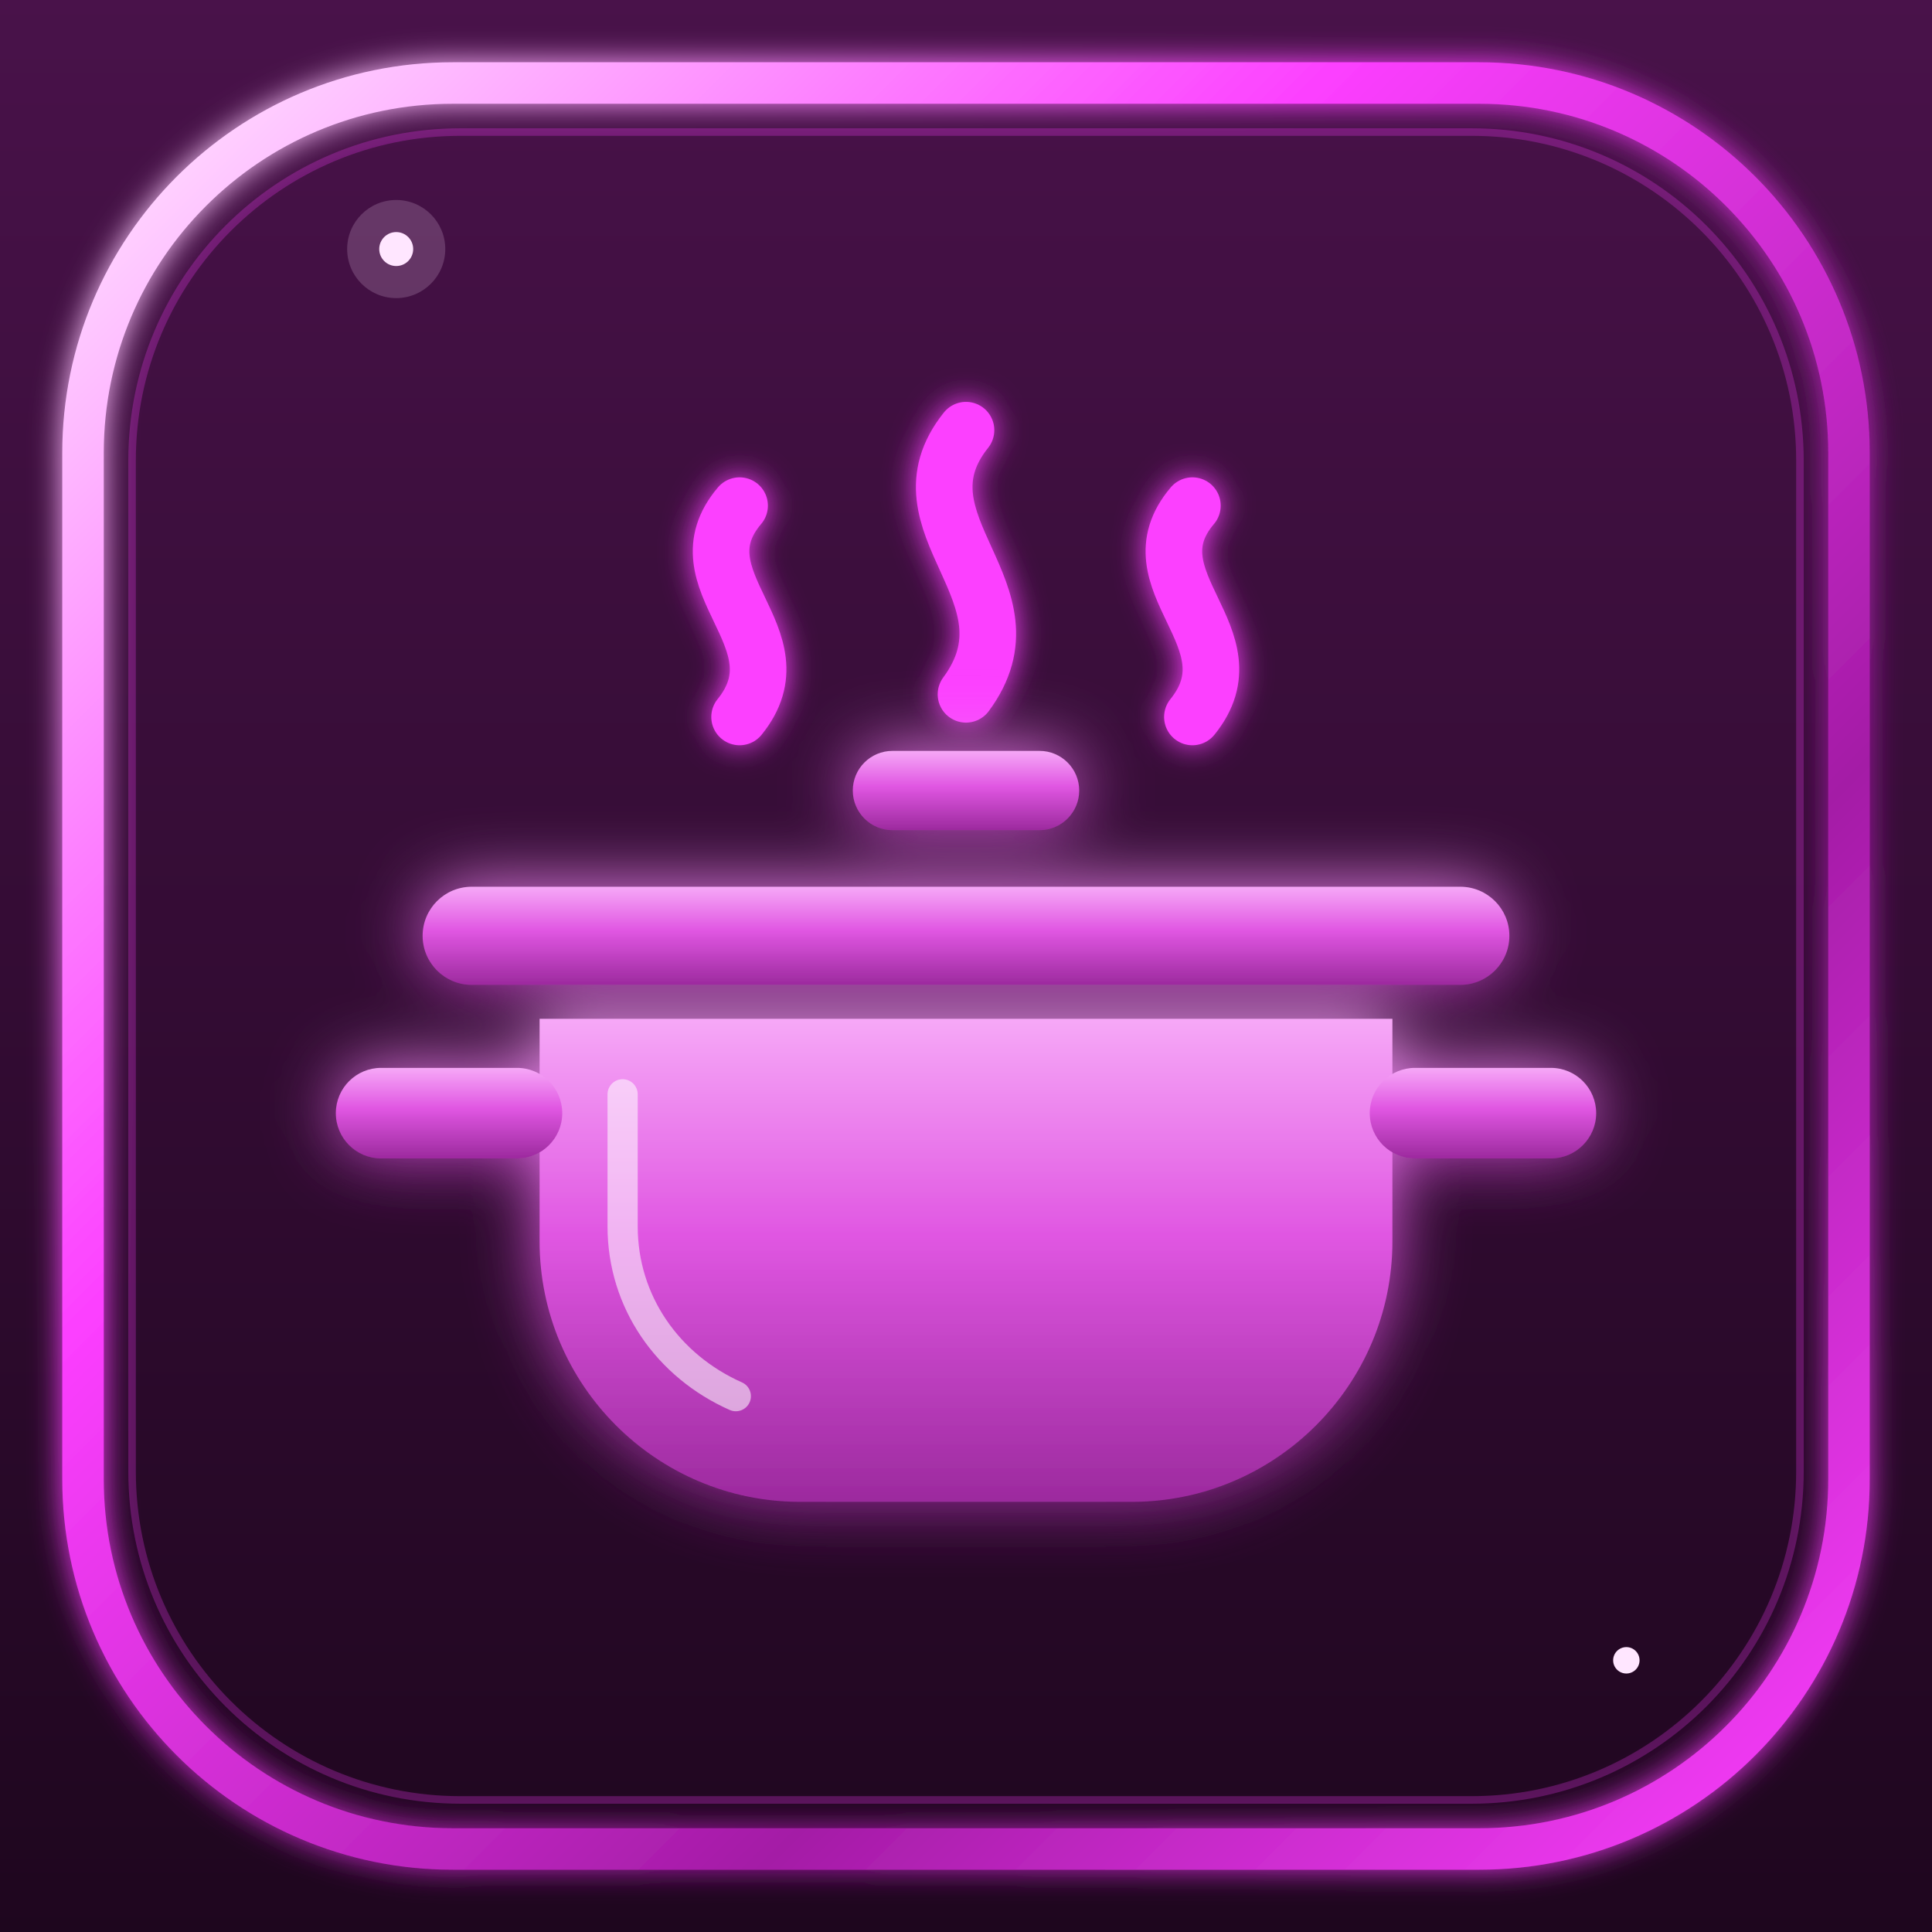
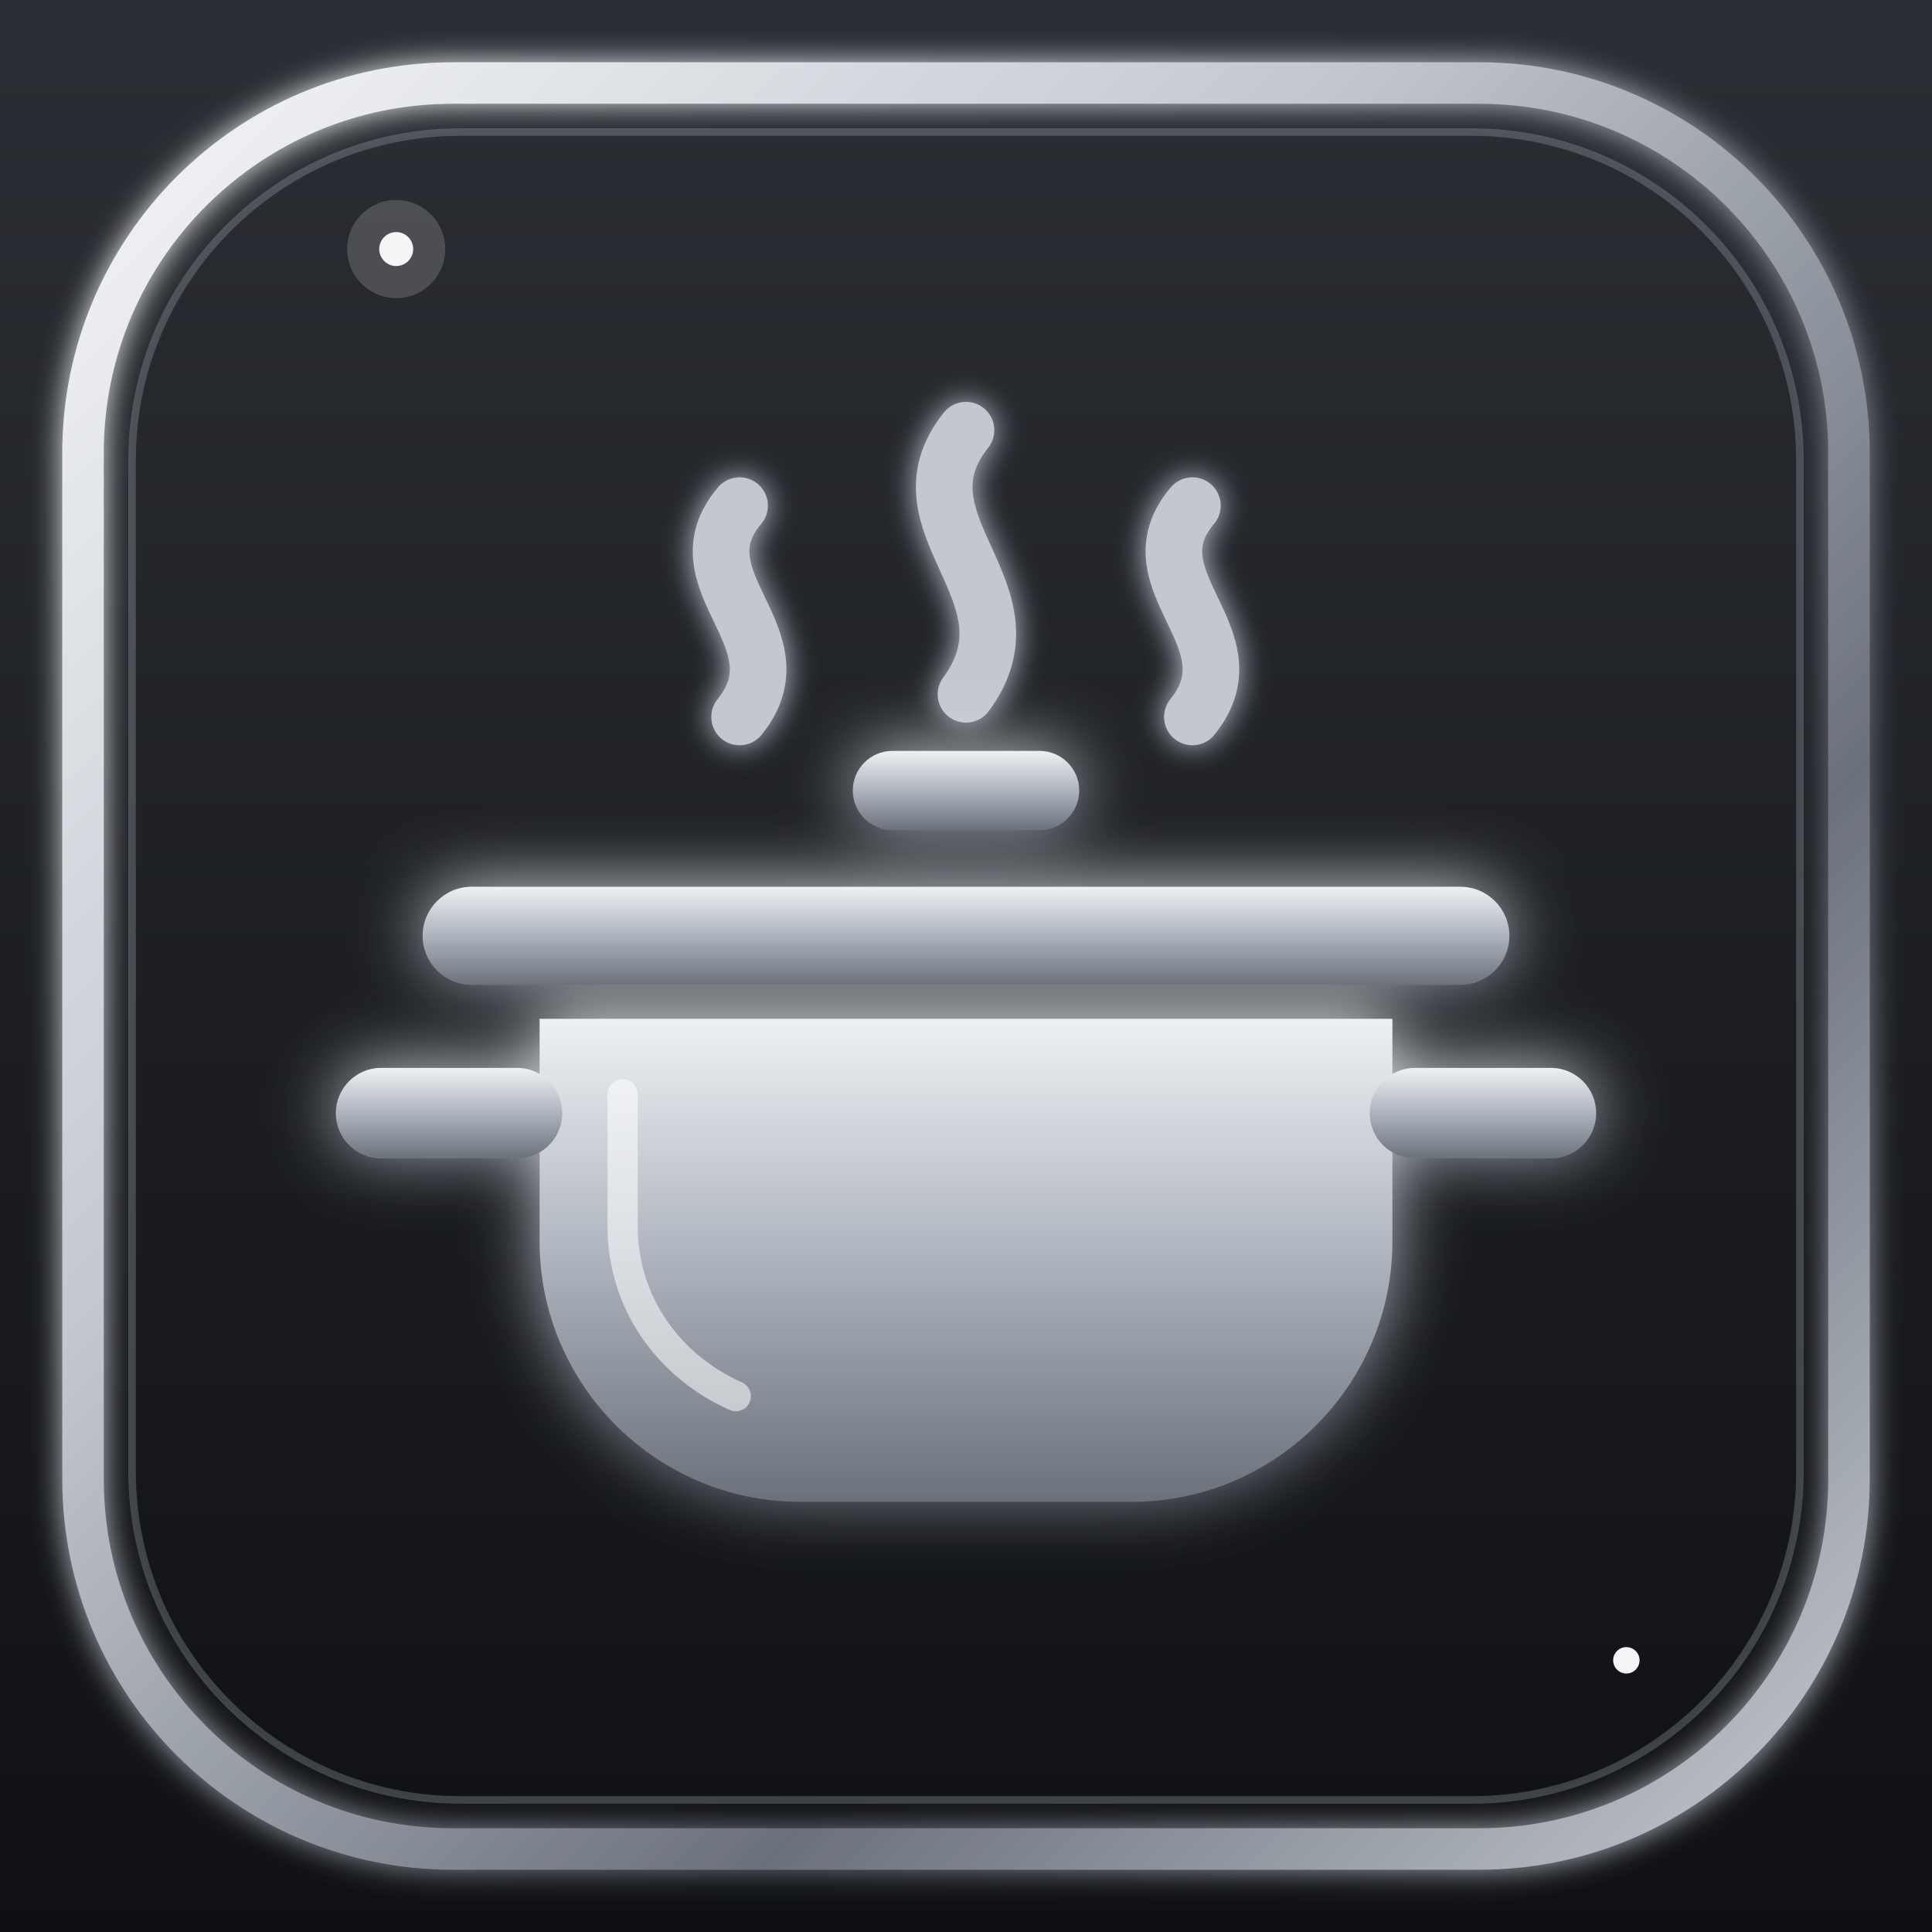
<svg xmlns="http://www.w3.org/2000/svg" viewBox="0 0 1024 1024">
  <defs>
    <linearGradient id="fond" x1="0" y1="0" x2="0" y2="1">
-       <stop offset="0" stop-color="#49124a" />
-       <stop offset="1" stop-color="#1e061e" />
+       <stop offset="0" stop-color="#2b2e34" />
+       <stop offset="1" stop-color="#0f1013" />
    </linearGradient>
    <linearGradient id="chrome" x1="0" y1="0" x2="1" y2="1">
-       <stop offset="0" stop-color="#ffe6ff" />
-       <stop offset="0.35" stop-color="#fc3fff" />
-       <stop offset="0.7" stop-color="#a41ca6" />
-       <stop offset="1" stop-color="#fc3fff" />
+       <stop offset="0" stop-color="#f4f5f7" />
+       <stop offset="0.35" stop-color="#c3c8d0" />
+       <stop offset="0.7" stop-color="#6b717b" />
+       <stop offset="1" stop-color="#c3c8d0" />
    </linearGradient>
-     <linearGradient id="orchidee" x1="0" y1="0" x2="0" y2="1">
-       <stop offset="0" stop-color="#f6a8f7" />
-       <stop offset="0.45" stop-color="#e056e2" />
-       <stop offset="1" stop-color="#9c2a9e" />
+     <linearGradient id="argent" x1="0" y1="0" x2="0" y2="1">
+       <stop offset="0" stop-color="#eef0f3" />
+       <stop offset="0.45" stop-color="#b4bac3" />
+       <stop offset="1" stop-color="#6b717b" />
    </linearGradient>
    <filter id="halo" x="-30%" y="-30%" width="160%" height="160%">
      <feGaussianBlur stdDeviation="18" result="flou" />
      <feMerge>
        <feMergeNode in="flou" />
        <feMergeNode in="SourceGraphic" />
      </feMerge>
    </filter>
    <filter id="halo-fin" x="-30%" y="-30%" width="160%" height="160%">
      <feGaussianBlur stdDeviation="8" result="flou" />
      <feMerge>
        <feMergeNode in="flou" />
        <feMergeNode in="SourceGraphic" />
      </feMerge>
    </filter>
  </defs>
  <rect width="1024" height="1024" fill="url(#fond)" />
  <rect x="44" y="44" width="936" height="936" rx="196" fill="none" stroke="url(#chrome)" stroke-width="22" filter="url(#halo-fin)" />
-   <rect x="70" y="70" width="884" height="884" rx="174" fill="none" stroke="#fc3fff" stroke-opacity="0.25" stroke-width="4" />
-   <g fill="none" stroke="#fc3fff" stroke-width="30" stroke-linecap="round" filter="url(#halo-fin)">
+   <rect x="70" y="70" width="884" height="884" rx="174" fill="none" stroke="#c3c8d0" stroke-opacity="0.25" stroke-width="4" />
+   <g fill="none" stroke="#c3c8d0" stroke-width="30" stroke-linecap="round" filter="url(#halo-fin)">
    <path d="M392 268c-34 40 34 70 0 112" />
    <path d="M512 228c-40 50 40 86 0 140" />
    <path d="M632 268c-34 40 34 70 0 112" />
  </g>
  <g filter="url(#halo)">
-     <rect x="452" y="398" width="120" height="42" rx="21" fill="url(#orchidee)" />
-     <path d="M250 470h524a26 26 0 0 1 26 26v0a26 26 0 0 1-26 26H250a26 26 0 0 1-26-26v0a26 26 0 0 1 26-26z" fill="url(#orchidee)" />
-     <path d="M286 540h452v118c0 76-62 138-138 138H424c-76 0-138-62-138-138z" fill="url(#orchidee)" />
-     <rect x="178" y="566" width="120" height="48" rx="24" fill="url(#orchidee)" />
-     <rect x="726" y="566" width="120" height="48" rx="24" fill="url(#orchidee)" />
+     <rect x="452" y="398" width="120" height="42" rx="21" fill="url(#argent)" />
+     <path d="M250 470h524a26 26 0 0 1 26 26v0a26 26 0 0 1-26 26H250a26 26 0 0 1-26-26v0a26 26 0 0 1 26-26z" fill="url(#argent)" />
+     <path d="M286 540h452v118c0 76-62 138-138 138H424c-76 0-138-62-138-138z" fill="url(#argent)" />
+     <rect x="178" y="566" width="120" height="48" rx="24" fill="url(#argent)" />
+     <rect x="726" y="566" width="120" height="48" rx="24" fill="url(#argent)" />
  </g>
  <path d="M330 580v70c0 40 24 74 60 90" fill="none" stroke="#ffffff" stroke-opacity="0.55" stroke-width="16" stroke-linecap="round" />
-   <circle cx="210" cy="132" r="9" fill="#ffe6ff" />
-   <circle cx="210" cy="132" r="26" fill="#ffe6ff" opacity="0.18" />
-   <circle cx="862" cy="880" r="7" fill="#ffe6ff" />
+   <circle cx="210" cy="132" r="9" fill="#f4f5f7" />
+   <circle cx="210" cy="132" r="26" fill="#f4f5f7" opacity="0.18" />
+   <circle cx="862" cy="880" r="7" fill="#f4f5f7" />
</svg>
